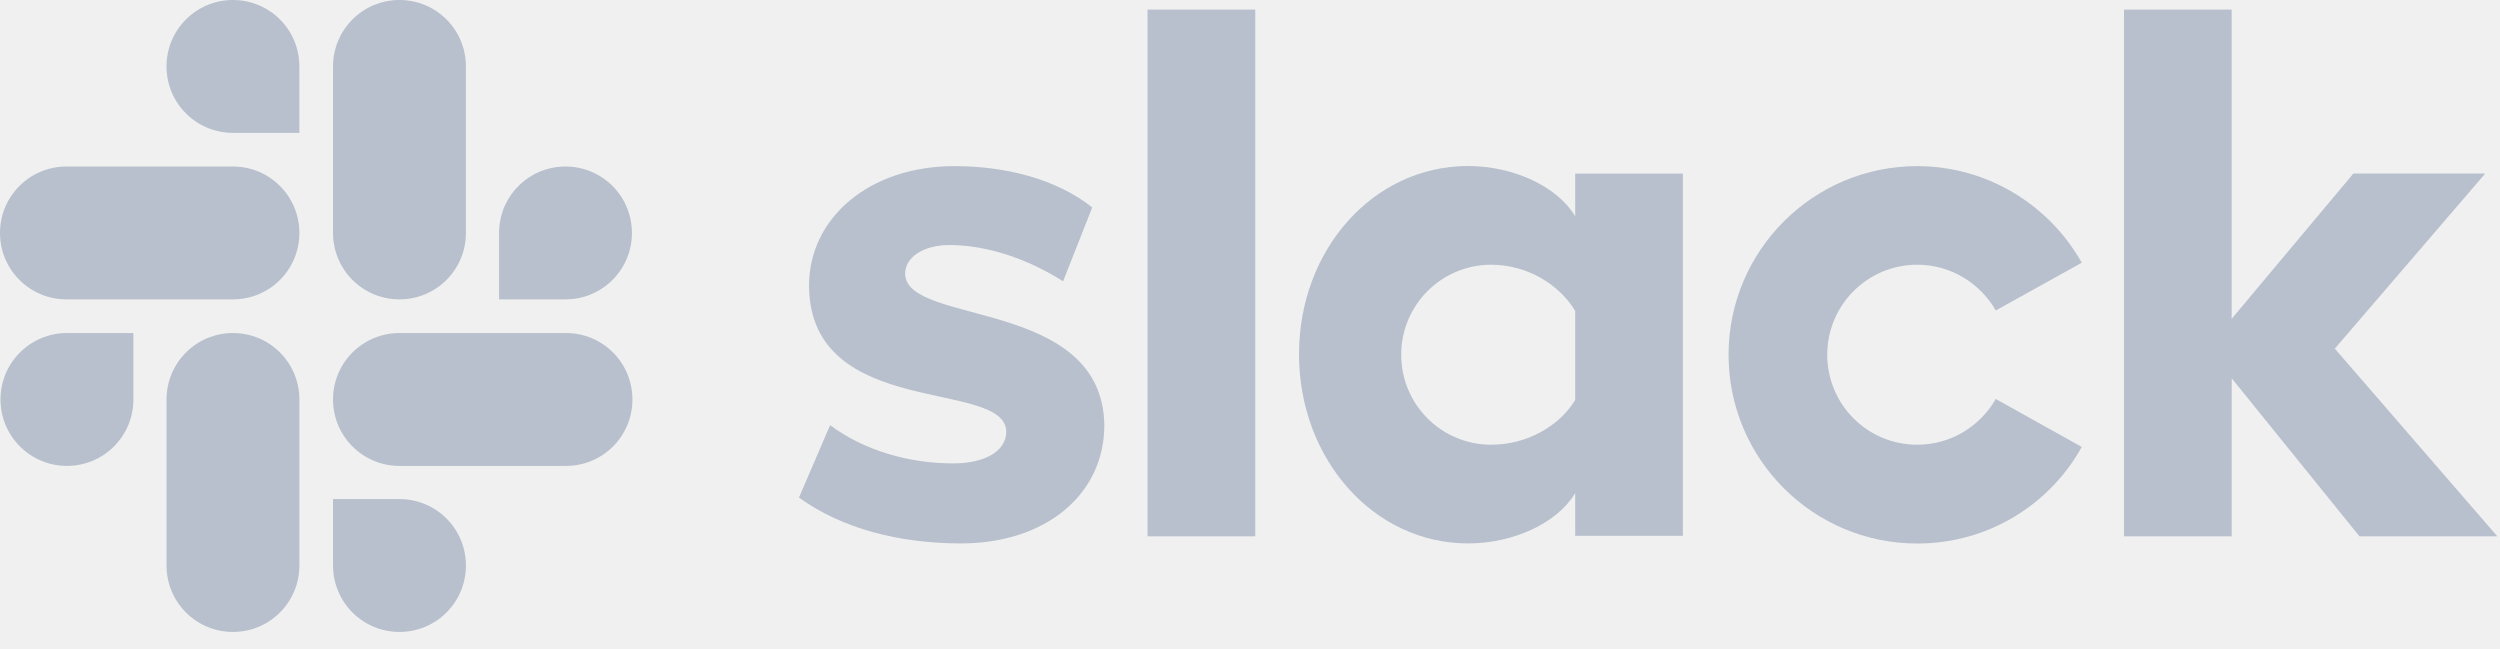
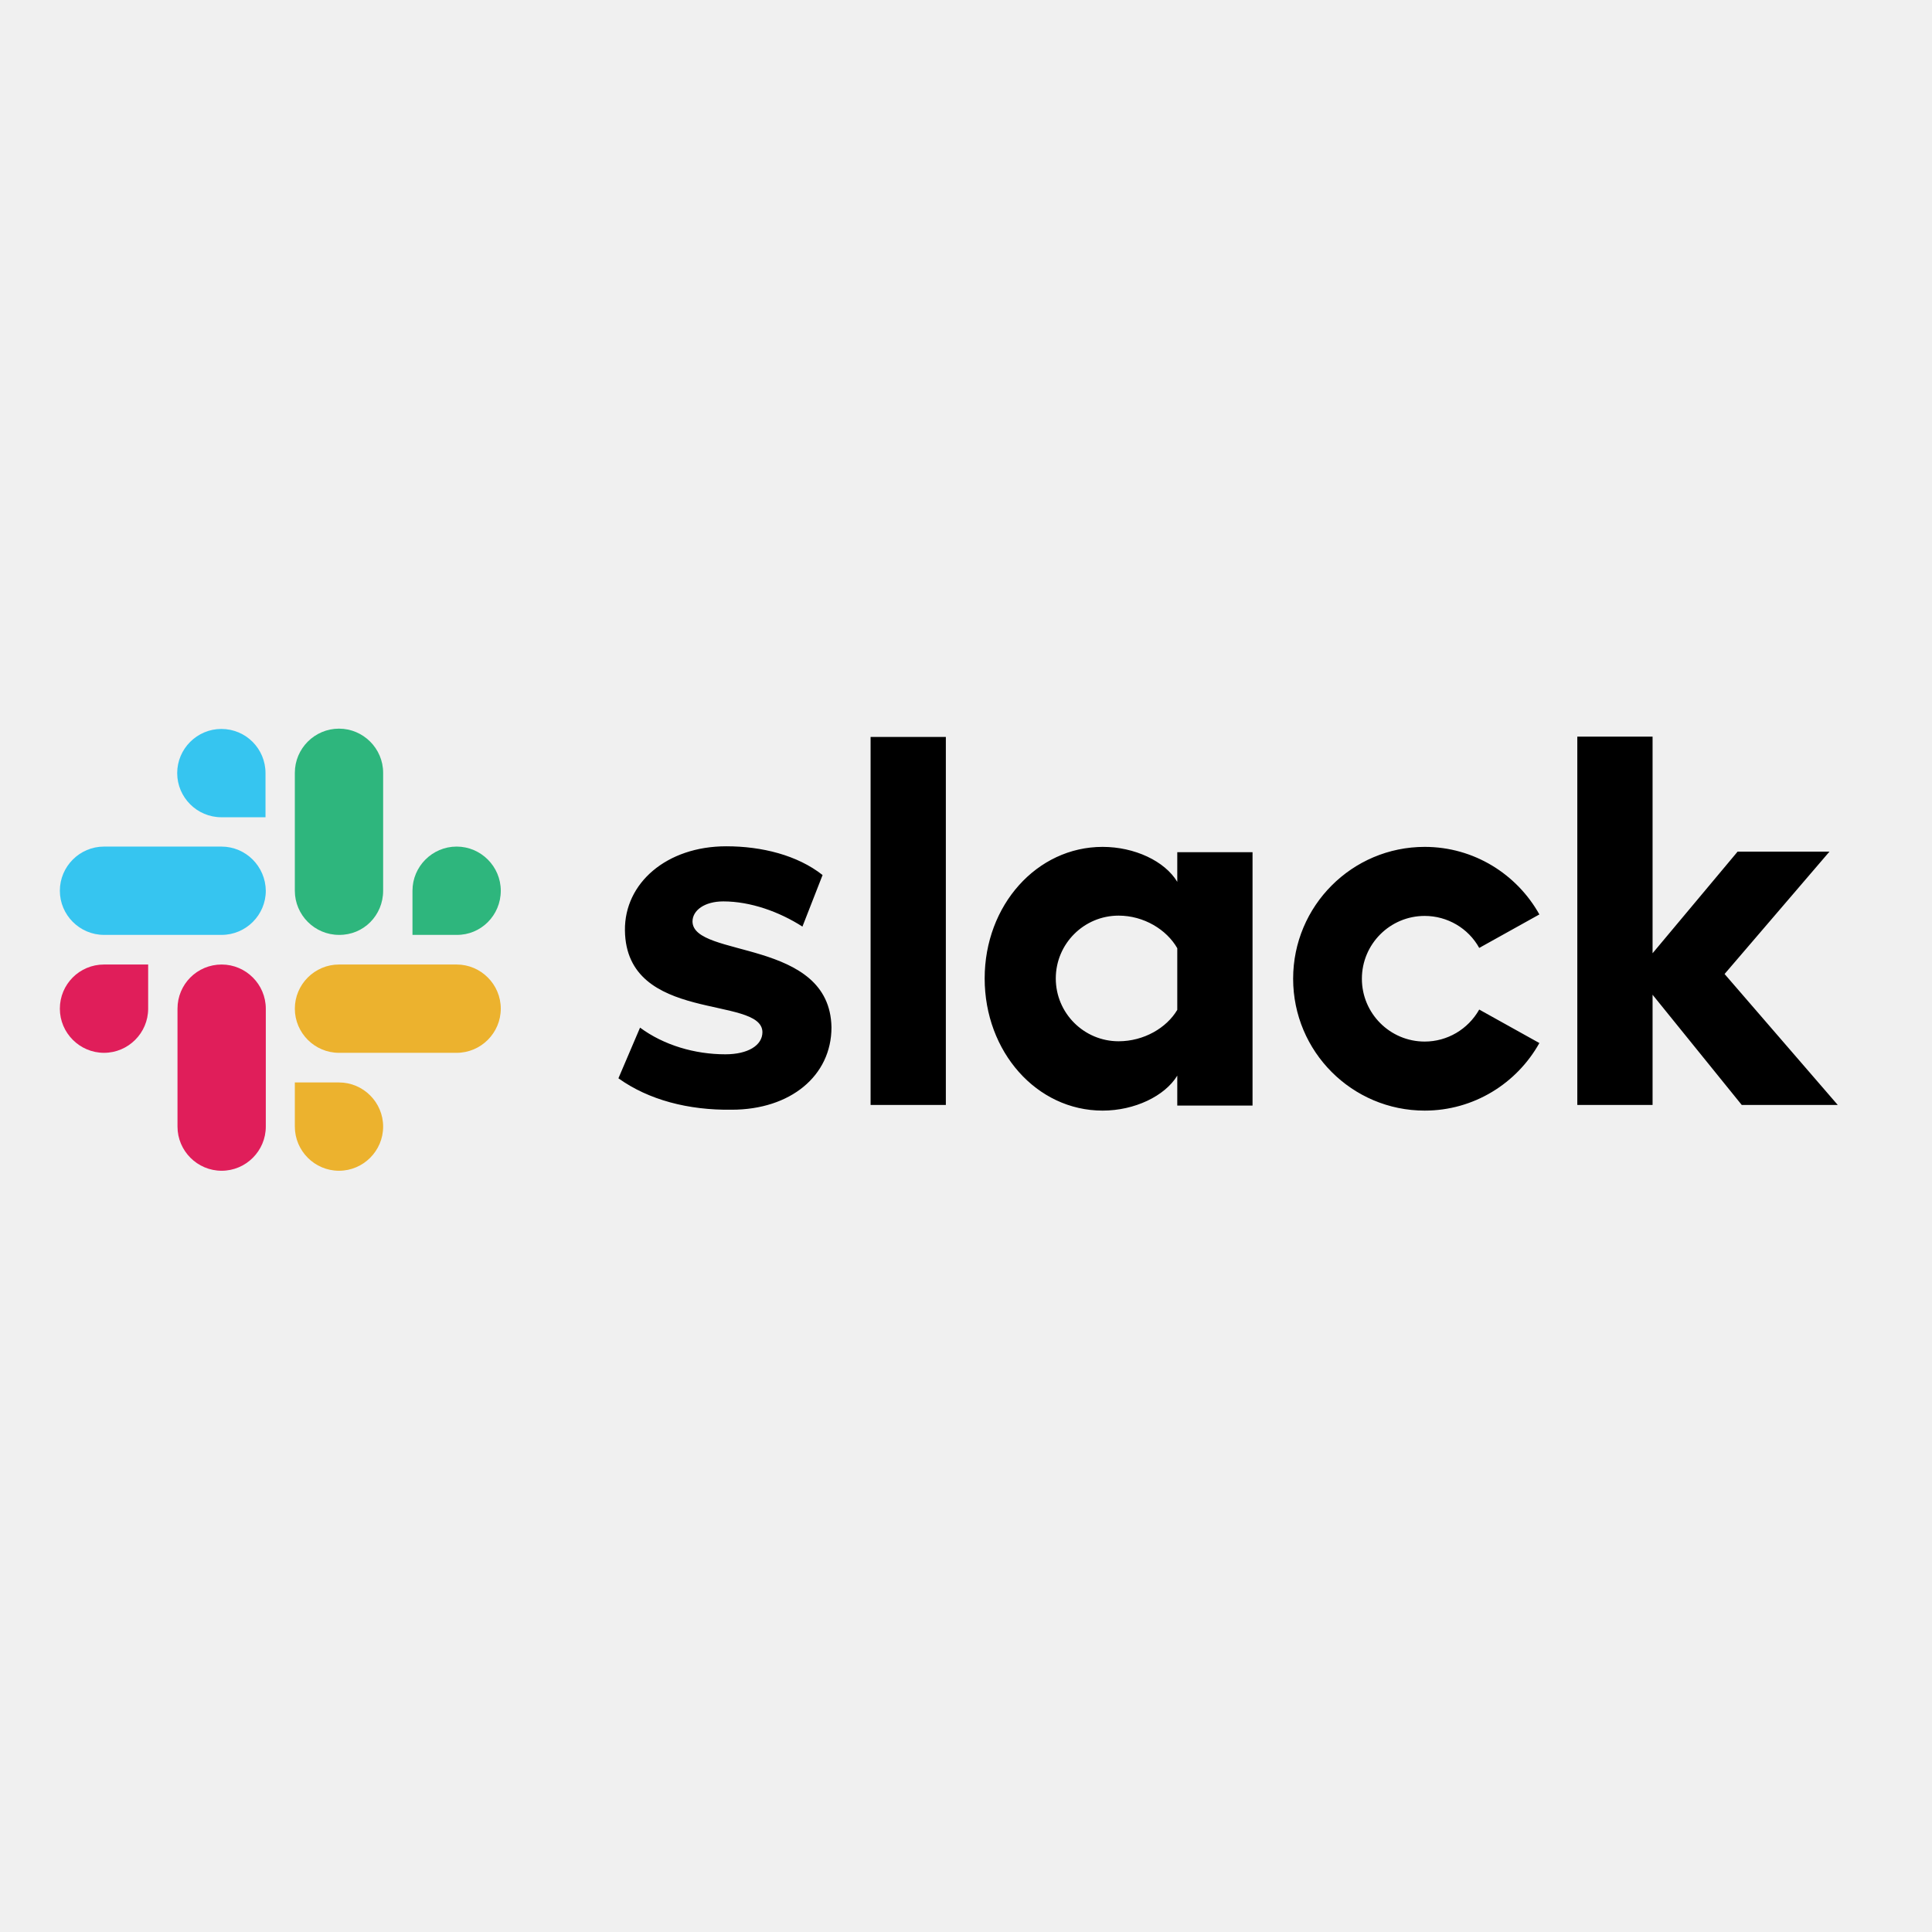
- <svg xmlns="http://www.w3.org/2000/svg" width="135" height="35" viewBox="0 0 135 35" fill="none">
-   <g clip-path="url(#clip0_28_4709)">
-     <path fill-rule="evenodd" clip-rule="evenodd" d="M43.144 26.869L44.827 22.958C46.644 24.317 49.066 25.024 51.456 25.024C53.22 25.024 54.337 24.344 54.337 23.314C54.31 20.434 43.769 22.688 43.688 15.466C43.661 11.797 46.919 8.971 51.537 8.971C54.283 8.971 57.023 9.65 58.981 11.199L57.406 15.19C55.615 14.047 53.387 13.232 51.267 13.232C49.827 13.232 48.878 13.912 48.878 14.78C48.905 17.607 59.526 16.059 59.634 22.958C59.634 26.707 56.456 29.345 51.893 29.345C48.549 29.34 45.479 28.552 43.144 26.869ZM107.772 21.545C106.93 23.012 105.355 24.015 103.532 24.015C100.84 24.015 98.672 21.841 98.672 19.155C98.672 16.469 100.846 14.295 103.532 14.295C105.35 14.295 106.93 15.298 107.772 16.765L112.416 14.187C110.679 11.091 107.335 8.971 103.532 8.971C97.906 8.971 93.342 13.534 93.342 19.16C93.342 24.787 97.906 29.35 103.532 29.35C107.362 29.35 110.679 27.257 112.416 24.134L107.772 21.545ZM61.969 0.518H67.784V28.962H61.969V0.518ZM114.698 0.518V28.962H120.513V20.428L127.412 28.962H134.856L126.08 18.826L134.204 9.37H127.083L120.508 17.219V0.518H114.698Z" fill="#B7C0CC" />
-     <path d="M85.061 21.599C84.22 22.985 82.483 24.015 80.525 24.015C77.833 24.015 75.665 21.841 75.665 19.155C75.665 16.469 77.839 14.295 80.525 14.295C82.483 14.295 84.22 15.379 85.061 16.792V21.599ZM85.061 9.375V11.684C84.112 10.082 81.749 8.965 79.273 8.965C74.165 8.965 70.147 13.475 70.147 19.128C70.147 24.781 74.165 29.345 79.273 29.345C81.744 29.345 84.107 28.233 85.061 26.626V28.935H90.876V9.375H85.061Z" fill="#B7C0CC" />
-     <path fill-rule="evenodd" clip-rule="evenodd" d="M7.202 21.572C7.202 23.557 5.6 25.159 3.615 25.159C1.629 25.159 0.027 23.551 0.027 21.572C0.027 19.592 1.629 17.984 3.615 17.984H7.202V21.572ZM8.993 21.572C8.993 19.587 10.595 17.984 12.58 17.984C14.565 17.984 16.167 19.587 16.167 21.572V30.537C16.167 32.522 14.565 34.124 12.58 34.124C10.595 34.124 8.993 32.522 8.993 30.537V21.572Z" fill="#B7C0CC" />
-     <path fill-rule="evenodd" clip-rule="evenodd" d="M12.579 7.174C10.594 7.174 8.992 5.572 8.992 3.587C8.992 1.602 10.594 0 12.579 0C14.564 0 16.166 1.602 16.166 3.587V7.174H12.579ZM12.579 8.992C14.564 8.992 16.166 10.594 16.166 12.579C16.166 14.564 14.564 16.166 12.579 16.166H3.587C1.602 16.166 0 14.559 0 12.579C0 10.6 1.602 8.992 3.587 8.992H12.579Z" fill="#B7C0CC" />
-     <path fill-rule="evenodd" clip-rule="evenodd" d="M26.95 12.579C26.95 10.594 28.552 8.992 30.537 8.992C32.522 8.992 34.124 10.594 34.124 12.579C34.124 14.564 32.522 16.166 30.537 16.166H26.95V12.579ZM25.159 12.579C25.159 14.564 23.557 16.166 21.572 16.166C19.587 16.166 17.984 14.564 17.984 12.579V3.587C17.984 1.602 19.587 0 21.572 0C23.557 0 25.159 1.602 25.159 3.587V12.579Z" fill="#B7C0CC" />
-     <path fill-rule="evenodd" clip-rule="evenodd" d="M21.572 26.95C23.557 26.95 25.159 28.552 25.159 30.537C25.159 32.522 23.557 34.124 21.572 34.124C19.587 34.124 17.984 32.522 17.984 30.537V26.95H21.572ZM21.572 25.159C19.587 25.159 17.984 23.557 17.984 21.572C17.984 19.587 19.587 17.984 21.572 17.984H30.564C32.549 17.984 34.151 19.587 34.151 21.572C34.151 23.557 32.549 25.159 30.564 25.159H21.572Z" fill="#B7C0CC" />
-   </g>
-   <defs>
-     <clipPath id="clip0_28_4709">
-       <rect width="134.856" height="34.124" fill="white" />
-     </clipPath>
-   </defs>
+ <svg xmlns="http://www.w3.org/2000/svg" version="1.1" id="layer" x="0px" y="0px" viewBox="0 0 652 652" style="enable-background:new 0 0 652 652;" xml:space="preserve">
+   <style type="text/css">
+ 	.st0{fill:#36C5F0;}
+ 	.st1{fill:#2EB67D;}
+ 	.st2{fill:#ECB22E;}
+ 	.st3{fill:#E01E5A;}
+ </style>
+   <path d="M208.7,363.9l7.3-17.1c8,5.9,18.4,9,28.8,9c7.6,0,12.5-3,12.5-7.5c-0.2-12.5-46-2.8-46.4-34.3c-0.2-16,14.1-28.4,34.2-28.4  c12,0,24,3,32.5,9.7l-6.8,17.4c-7.8-5-17.5-8.5-26.7-8.5c-6.3,0-10.4,3-10.4,6.8c0.2,12.4,46.4,5.6,46.9,35.7  c0,16.4-13.9,27.8-33.7,27.8C232.3,374.7,218.9,371.2,208.7,363.9 M499.2,340.7c-3.8,6.7-10.8,10.8-18.4,10.8  c-11.7,0-21.2-9.5-21.2-21.2s9.5-21.2,21.2-21.2c7.6,0,14.7,4.1,18.4,10.8l20.3-11.3c-7.6-13.6-22.1-22.8-38.7-22.8  c-24.5,0-44.4,19.9-44.4,44.5c0,24.6,19.9,44.5,44.4,44.5c16.6,0,31.1-9.2,38.7-22.8L499.2,340.7z M293.8,372.9h25.4V248.7h-25.4  L293.8,372.9z M532.3,248.7v124.2h25.4v-37.2l30.1,37.2h32.4L582,328.7l35.4-41.3h-31l-28.7,34.3v-73.1H532.3z M397.3,287.5v10.1  c-4.2-7-14.4-11.8-25.2-11.8c-22.2,0-39.8,19.7-39.8,44.4c0,24.7,17.5,44.6,39.8,44.6c10.8,0,21-4.9,25.2-11.8v10.1h25.4v-85.5  H397.3z M397.3,340.8c-3.6,6.1-11.3,10.6-19.8,10.6c-11.7,0-21.2-9.5-21.2-21.2s9.5-21.2,21.2-21.2c8.5,0,16.2,4.7,19.8,11V340.8z" />
+   <path class="st0" d="M74.7,246c-8.2,0-14.9,6.7-14.9,14.9c0,8.2,6.7,14.9,14.9,14.9c0,0,0,0,0,0h14.9v-14.9  C89.6,252.7,83,246,74.7,246 M74.7,285.7H35.1c-8.2,0-14.9,6.7-14.9,14.9c0,8.2,6.7,14.9,14.9,14.9h39.7c8.2,0,14.9-6.7,14.9-14.9  C89.6,292.4,83,285.7,74.7,285.7" />
+   <path class="st1" d="M169,300.6c0-8.2-6.7-14.9-14.9-14.9s-14.9,6.7-14.9,14.9v14.9h14.9C162.3,315.6,169,308.9,169,300.6   M129.3,300.6v-39.8c0-8.2-6.7-14.9-14.9-14.9c-8.2,0-14.9,6.7-14.9,14.9v39.8c0,8.2,6.7,14.9,14.9,14.9  C122.7,315.6,129.3,308.9,129.3,300.6" />
+   <path class="st2" d="M114.4,395.1c8.2,0,14.9-6.7,14.9-14.9c0-8.2-6.7-14.9-14.9-14.9H99.5v14.9C99.5,388.4,106.2,395.1,114.4,395.1   M114.4,355.3h39.7c8.2,0,14.9-6.7,14.9-14.9c0-8.2-6.7-14.9-14.9-14.9h-39.7c-8.2,0-14.9,6.7-14.9,14.9  C99.5,348.6,106.2,355.3,114.4,355.3C114.4,355.3,114.4,355.3,114.4,355.3" />
+   <path class="st3" d="M20.2,340.4c0,8.2,6.7,14.9,14.9,14.9c0,0,0,0,0,0c8.2,0,14.9-6.7,14.9-14.9v-14.9H35.1  C26.8,325.5,20.2,332.2,20.2,340.4 M59.9,340.4v39.8c0,8.2,6.7,14.9,14.9,14.9c8.2,0,14.9-6.7,14.9-14.9v-39.8  c0-8.2-6.7-14.9-14.9-14.9c0,0,0,0,0,0C66.5,325.5,59.9,332.2,59.9,340.4" />
</svg>
